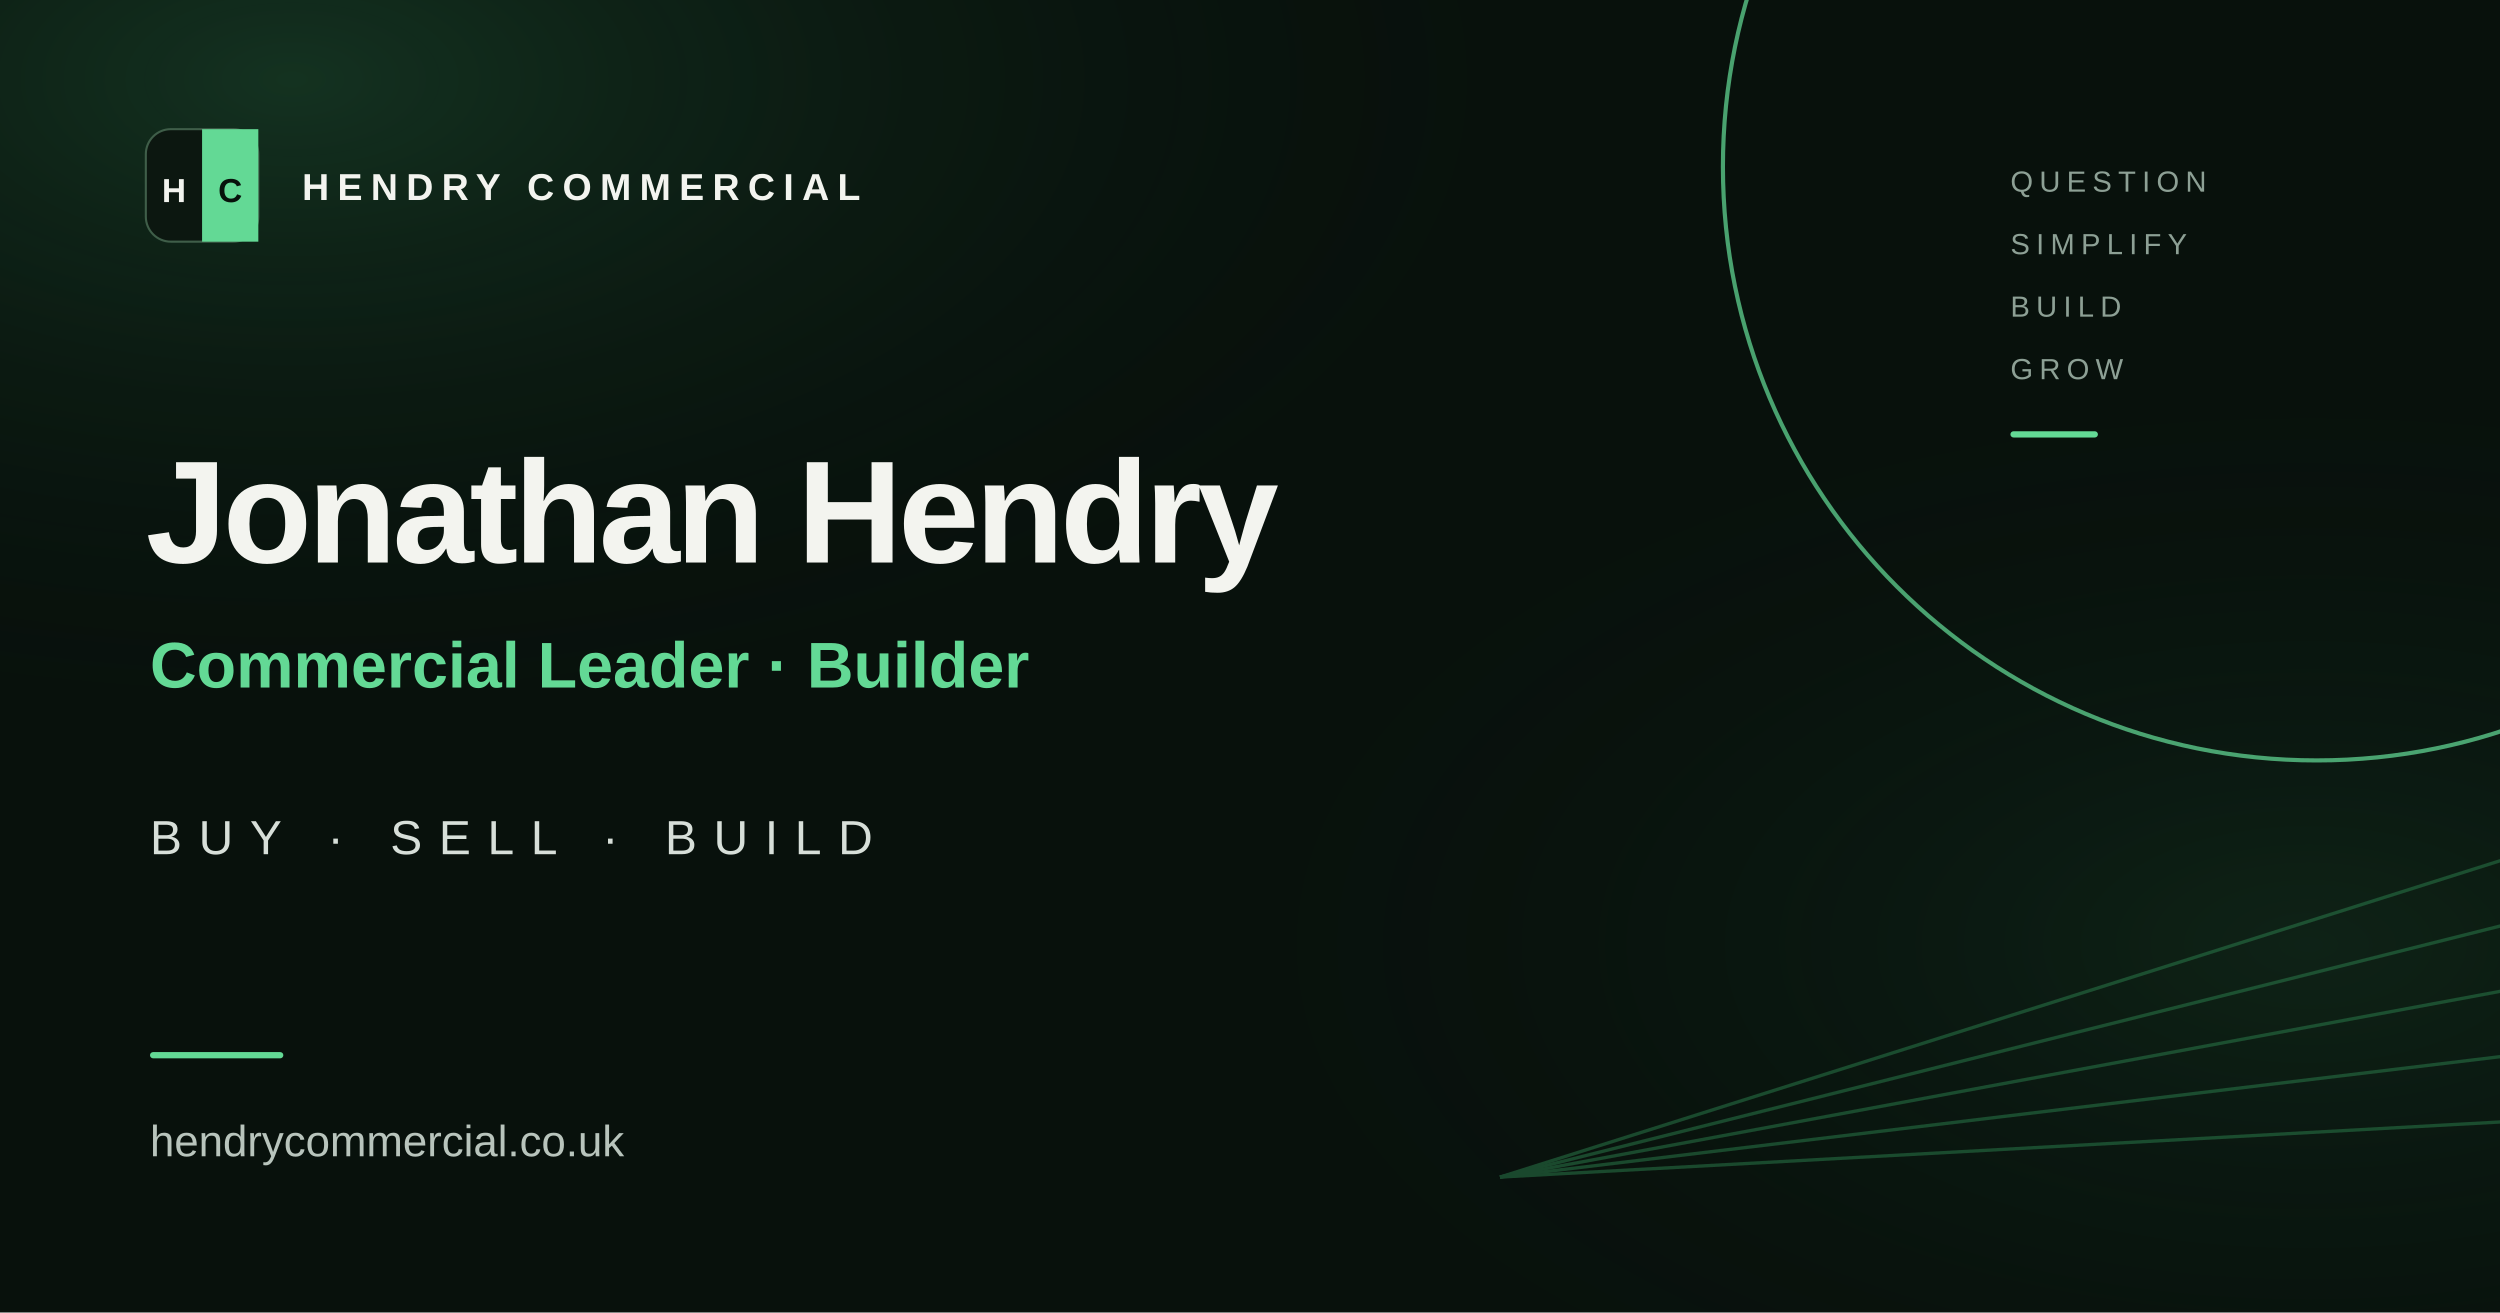
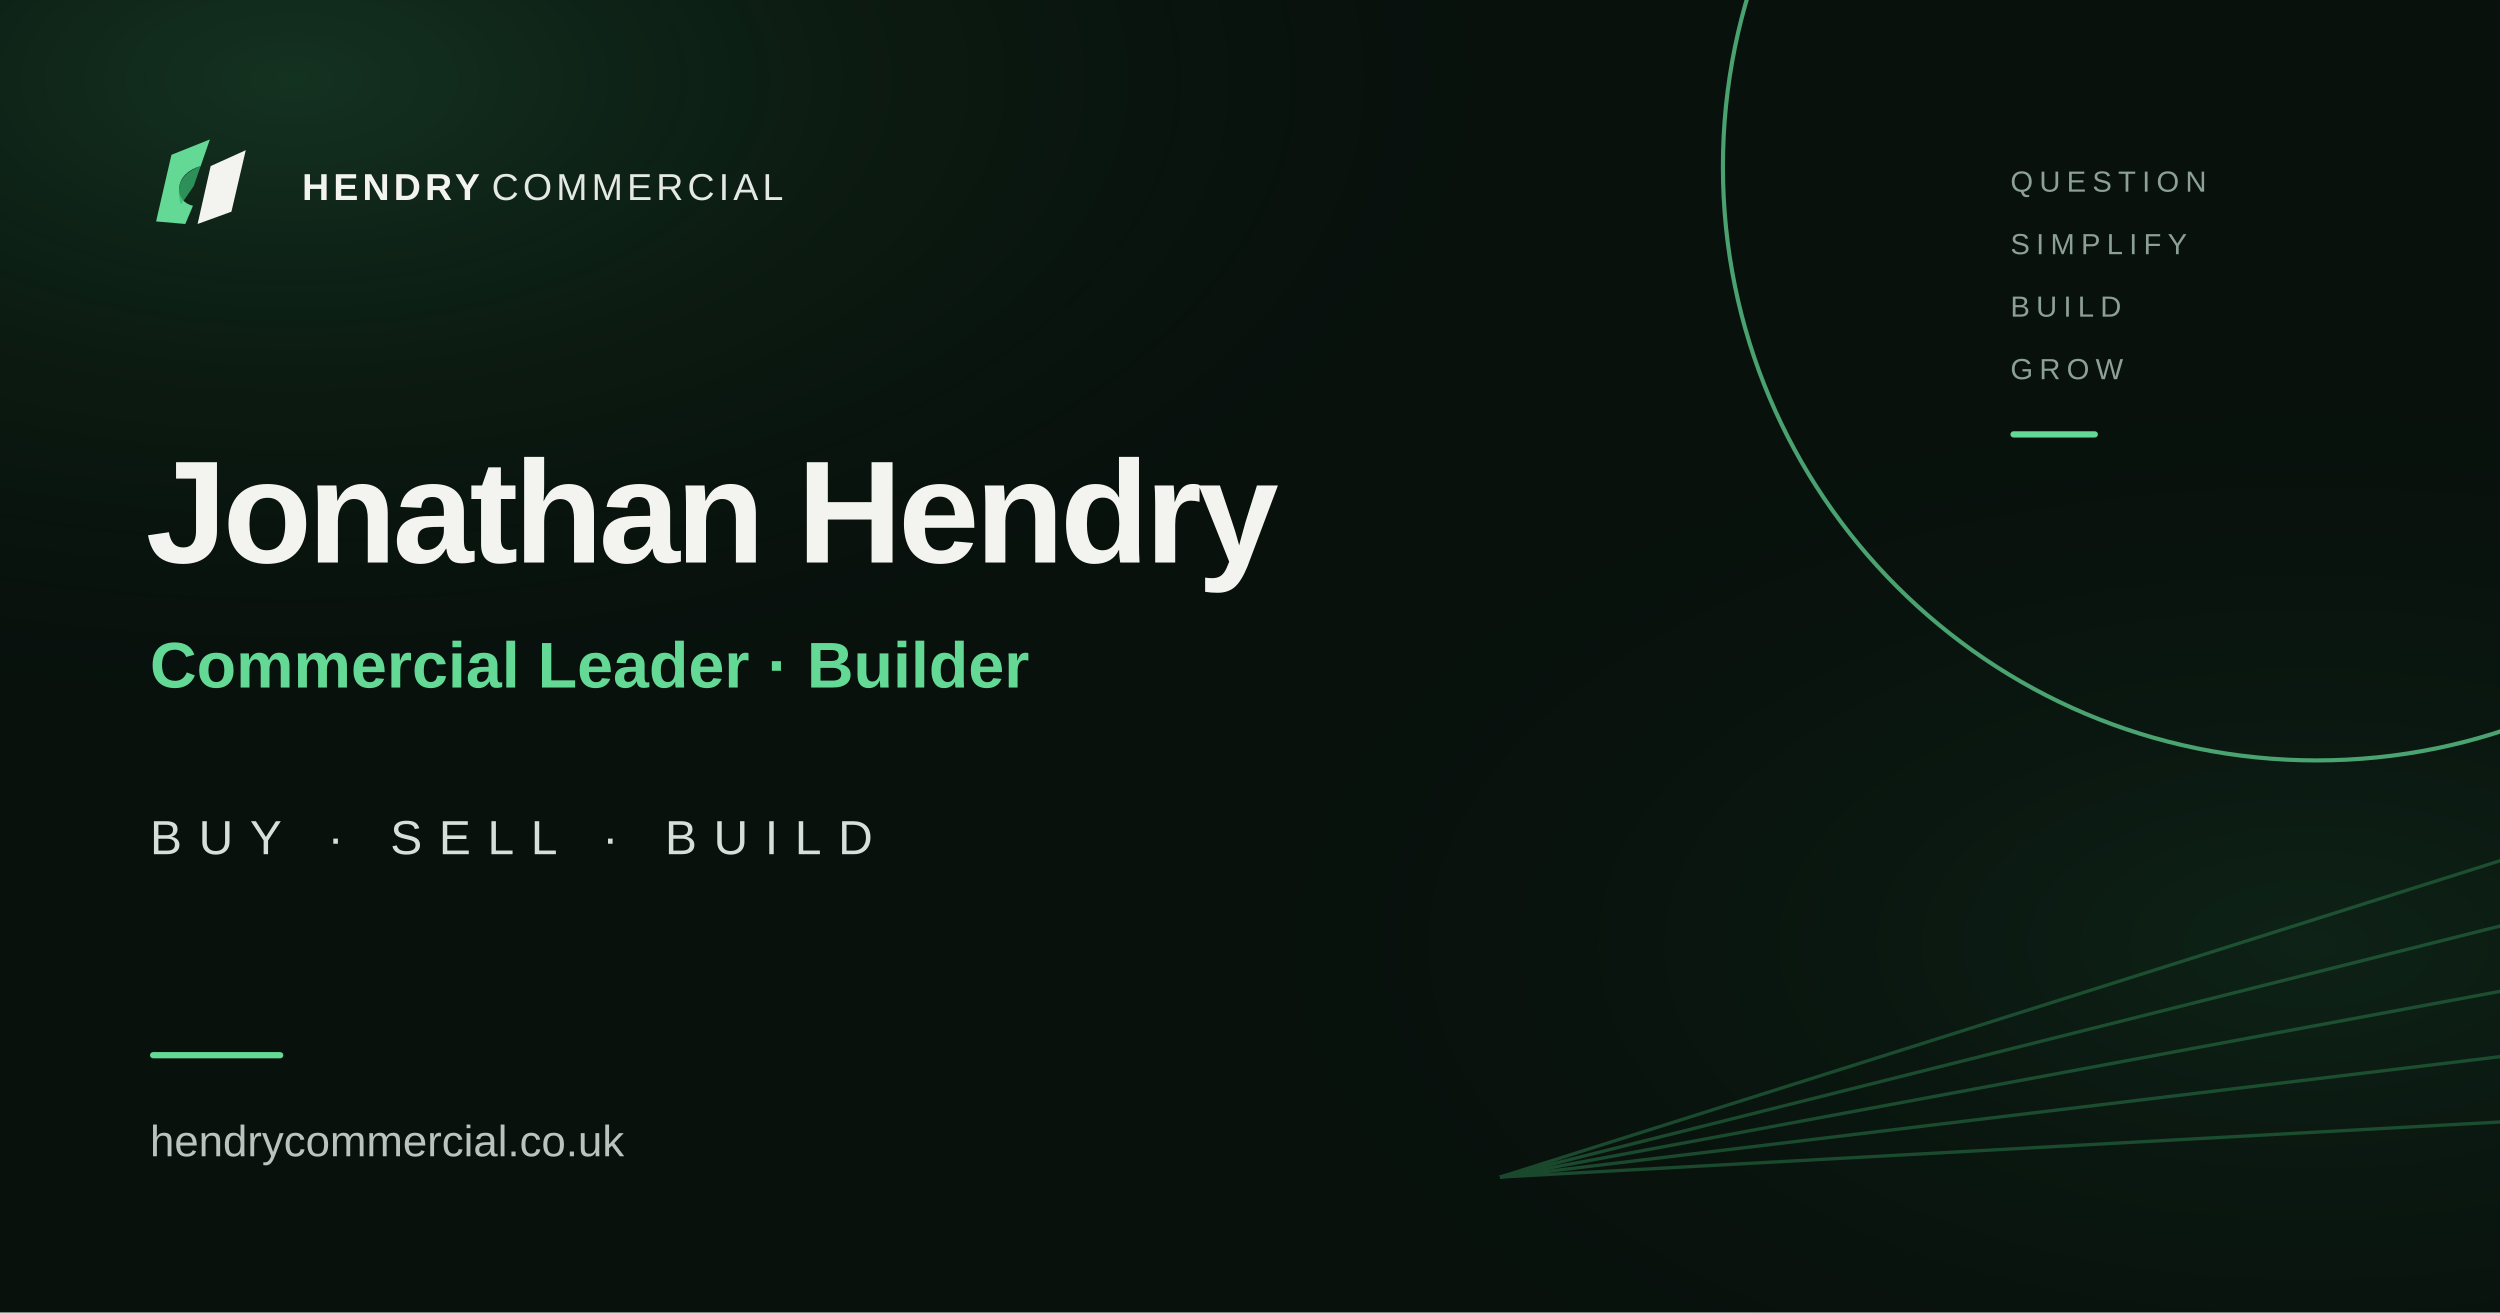
<svg xmlns="http://www.w3.org/2000/svg" width="1200" height="630" viewBox="0 0 1200 630">
  <defs>
    <radialGradient id="g1" cx="0.12" cy="0.06" r="0.5">
      <stop offset="0" stop-color="#2f8050" stop-opacity=".30" />
      <stop offset="1" stop-color="#08110c" stop-opacity="0" />
    </radialGradient>
    <radialGradient id="g2" cx="0.92" cy="0.72" r="0.45">
      <stop offset="0" stop-color="#2f8050" stop-opacity=".16" />
      <stop offset="1" stop-color="#08110c" stop-opacity="0" />
    </radialGradient>
  </defs>
  <rect width="1200" height="630" fill="#08110c" />
  <rect width="1200" height="630" fill="url(#g1)" />
  <rect width="1200" height="630" fill="url(#g2)" />
  <g opacity=".72" fill="none" stroke="#63d995">
    <circle cx="1112" cy="80" r="285" stroke-width="2" />
  </g>
  <g opacity=".45" fill="none" stroke="#2f8b54" stroke-width="1.6">
    <path d="M720 565 L1210 410" />
    <path d="M720 565 L1210 442" />
    <path d="M720 565 L1210 474" />
    <path d="M720 565 L1210 506" />
    <path d="M720 565 L1210 538" />
  </g>
  <g transform="translate(70 62)">
-     <rect width="54" height="54" rx="12" fill="#0c1710" stroke="#3f5e49" />
-     <rect x="27" width="27" height="54" rx="0" fill="#63d995" />
-     <text x="13.5" y="35" text-anchor="middle" fill="#f3f4ef" font-family="Arial, Helvetica, sans-serif" font-weight="700" font-size="16">H</text>
-     <text x="40.5" y="35" text-anchor="middle" fill="#07120b" font-family="Arial, Helvetica, sans-serif" font-weight="700" font-size="16">C</text>
-     <text x="75" y="34" fill="#f3f4ef" font-family="Arial, Helvetica, sans-serif" font-weight="700" font-size="18" letter-spacing="4">HENDRY COMMERCIAL</text>
+     <g transform="scale(1.23)">
+       <path d="M4 36L10 10L25 4L21.4 14.4C16.5 15.8 13.4 18.8 13 22.8C12.6 26.3 14.8 29.1 18.4 29.9L15.4 37Z" fill="#63d995" />
+       <path d="M13 22.8C13.5 19.1 16.4 16.2 21.4 14.4L18.7 22.2L13.7 29.4C12.9 27.4 12.7 25.1 13 22.8Z" fill="#39b870" opacity=".72" />
+       <path d="M20.2 37L25.3 14.4L39 8.2L33.4 32.2Z" fill="#f3f4ef" />
+     </g>
+     <text x="75" y="34" fill="#f3f4ef" font-family="Arial, Helvetica, sans-serif" font-weight="700" font-size="18" letter-spacing="2">HENDRY</text>
+     <text x="166" y="34" fill="#e5e9e6" font-family="Arial, Helvetica, sans-serif" font-weight="400" font-size="18" letter-spacing="2">COMMERCIAL</text>
  </g>
  <g fill="#8da095" font-family="Arial, Helvetica, sans-serif" font-size="14" letter-spacing="3">
    <text x="965" y="92">QUESTION</text>
    <text x="965" y="122">SIMPLIFY</text>
    <text x="965" y="152">BUILD</text>
    <text x="965" y="182">GROW</text>
  </g>
  <rect x="965" y="207" width="42" height="3" rx="1.5" fill="#63d995" />
  <text x="70" y="270" fill="#f3f4ef" font-family="Arial, Helvetica, sans-serif" font-weight="700" font-size="70" letter-spacing="-2">Jonathan Hendry</text>
  <text x="72" y="330" fill="#63d995" font-family="Arial, Helvetica, sans-serif" font-weight="700" font-size="31">Commercial Leader · Builder</text>
  <text x="72" y="410" fill="#d7dfd9" font-family="Arial, Helvetica, sans-serif" font-size="23" letter-spacing="8">BUY  ·  SELL  ·  BUILD</text>
  <rect x="72" y="505" width="64" height="3" rx="1.5" fill="#63d995" />
  <text x="72" y="555" fill="#b8c4bc" font-family="Arial, Helvetica, sans-serif" font-size="21">hendrycommercial.co.uk</text>
</svg>
